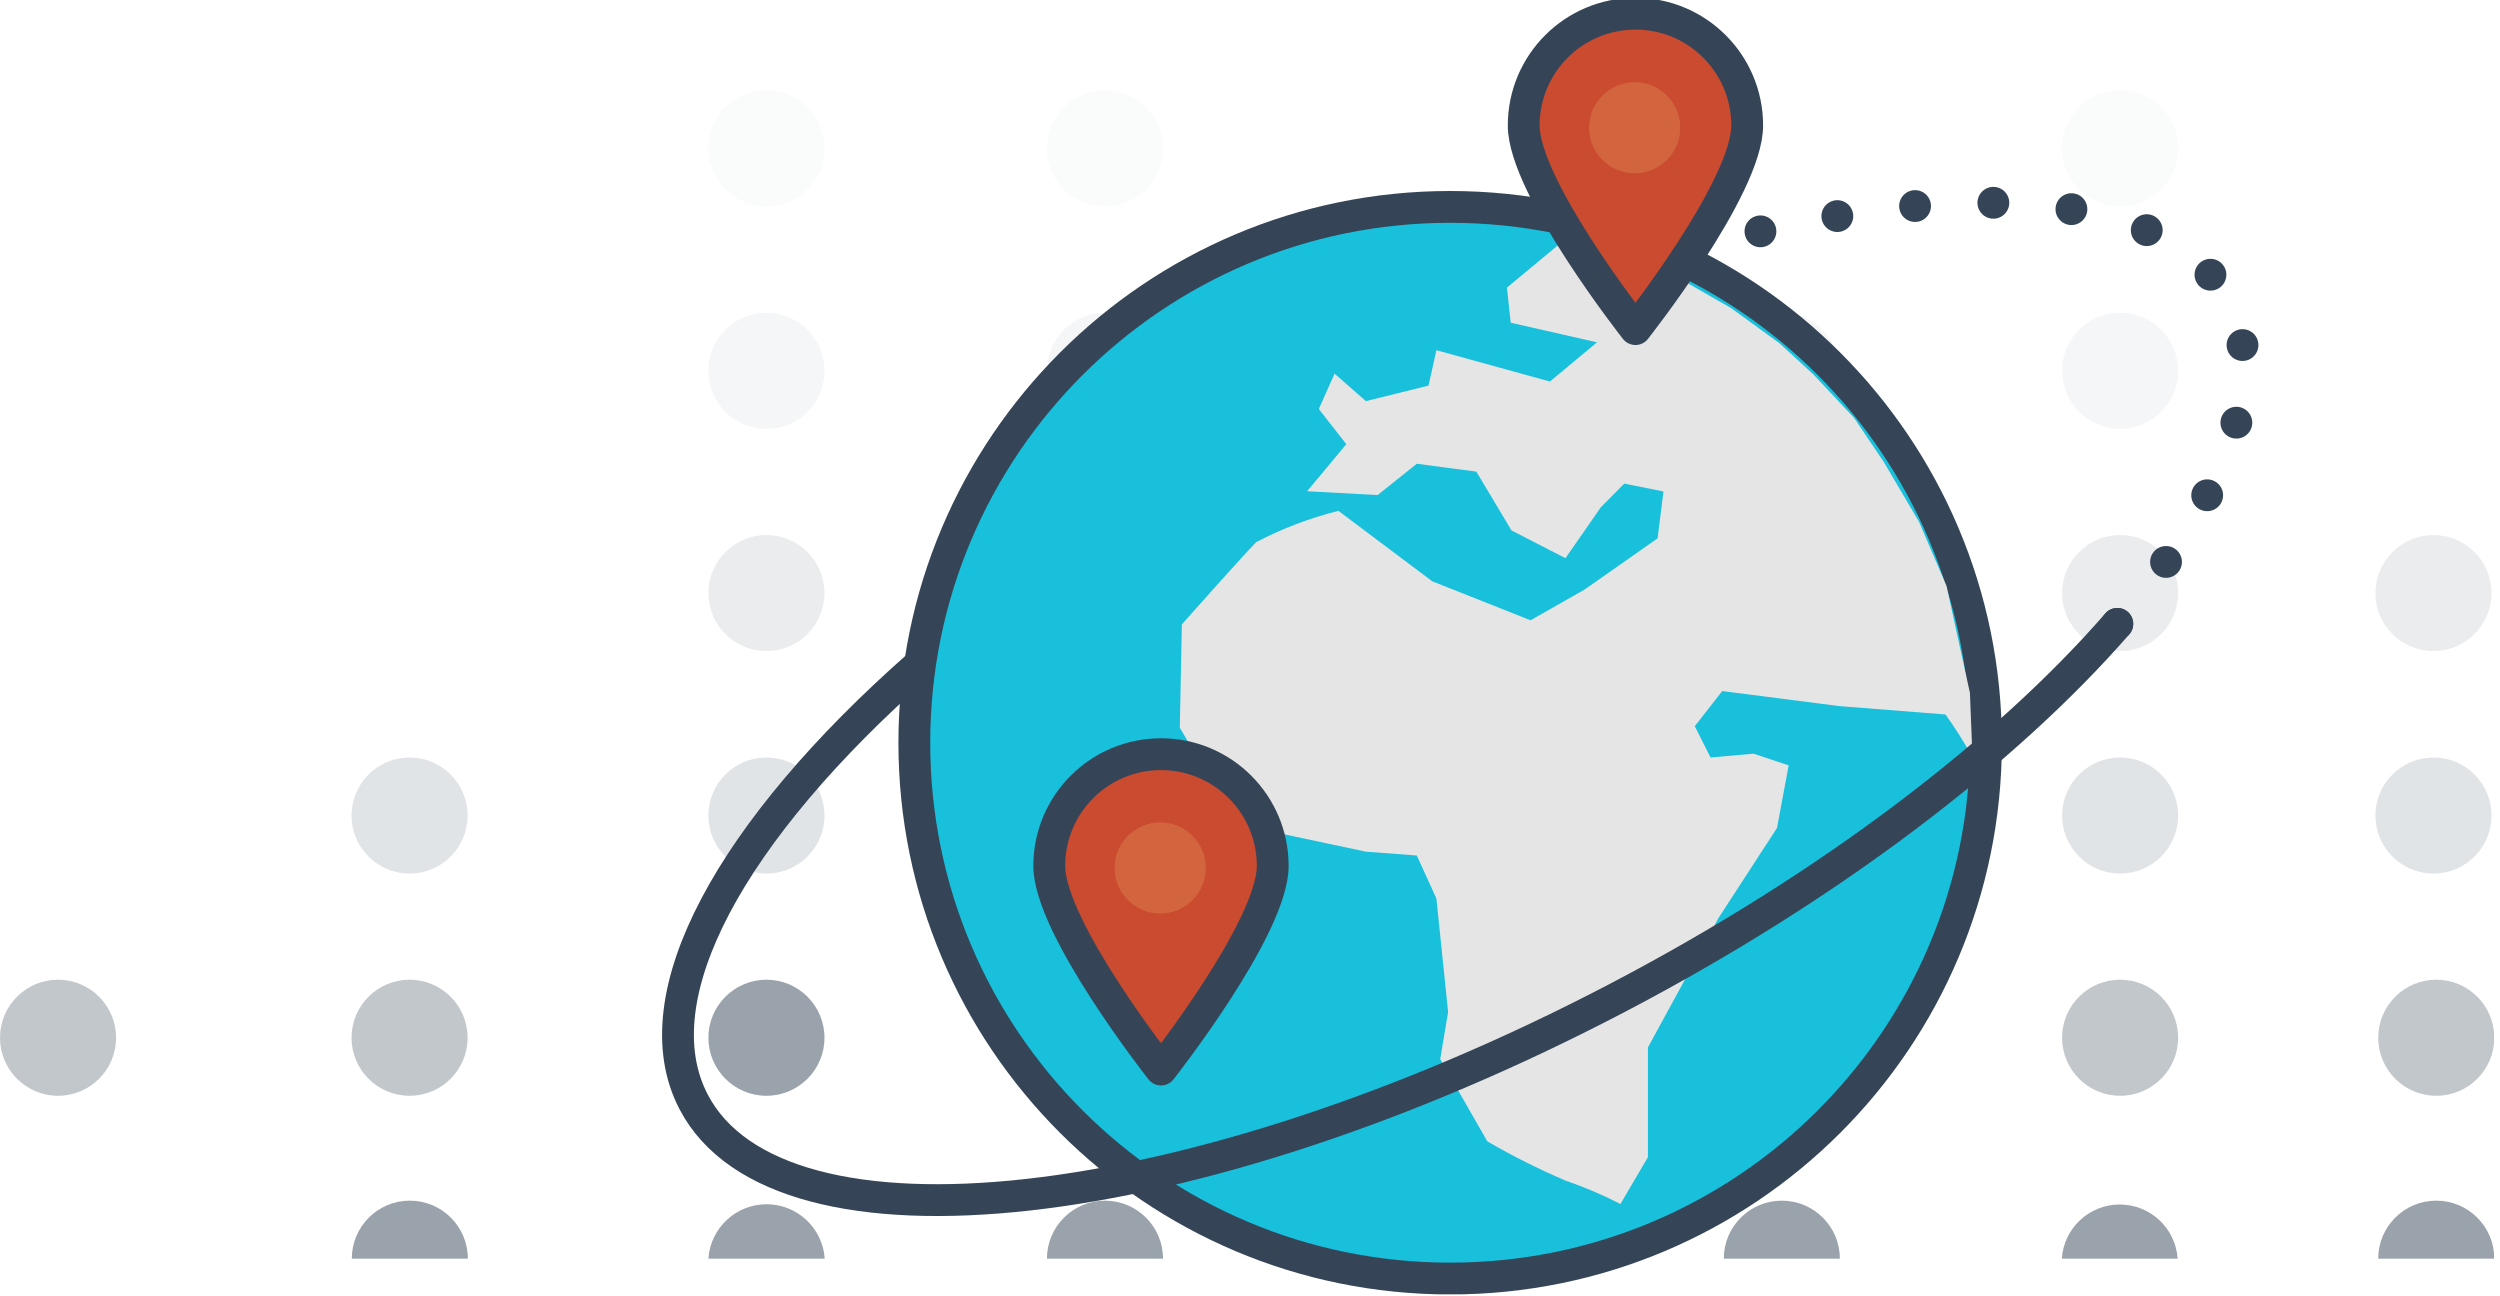
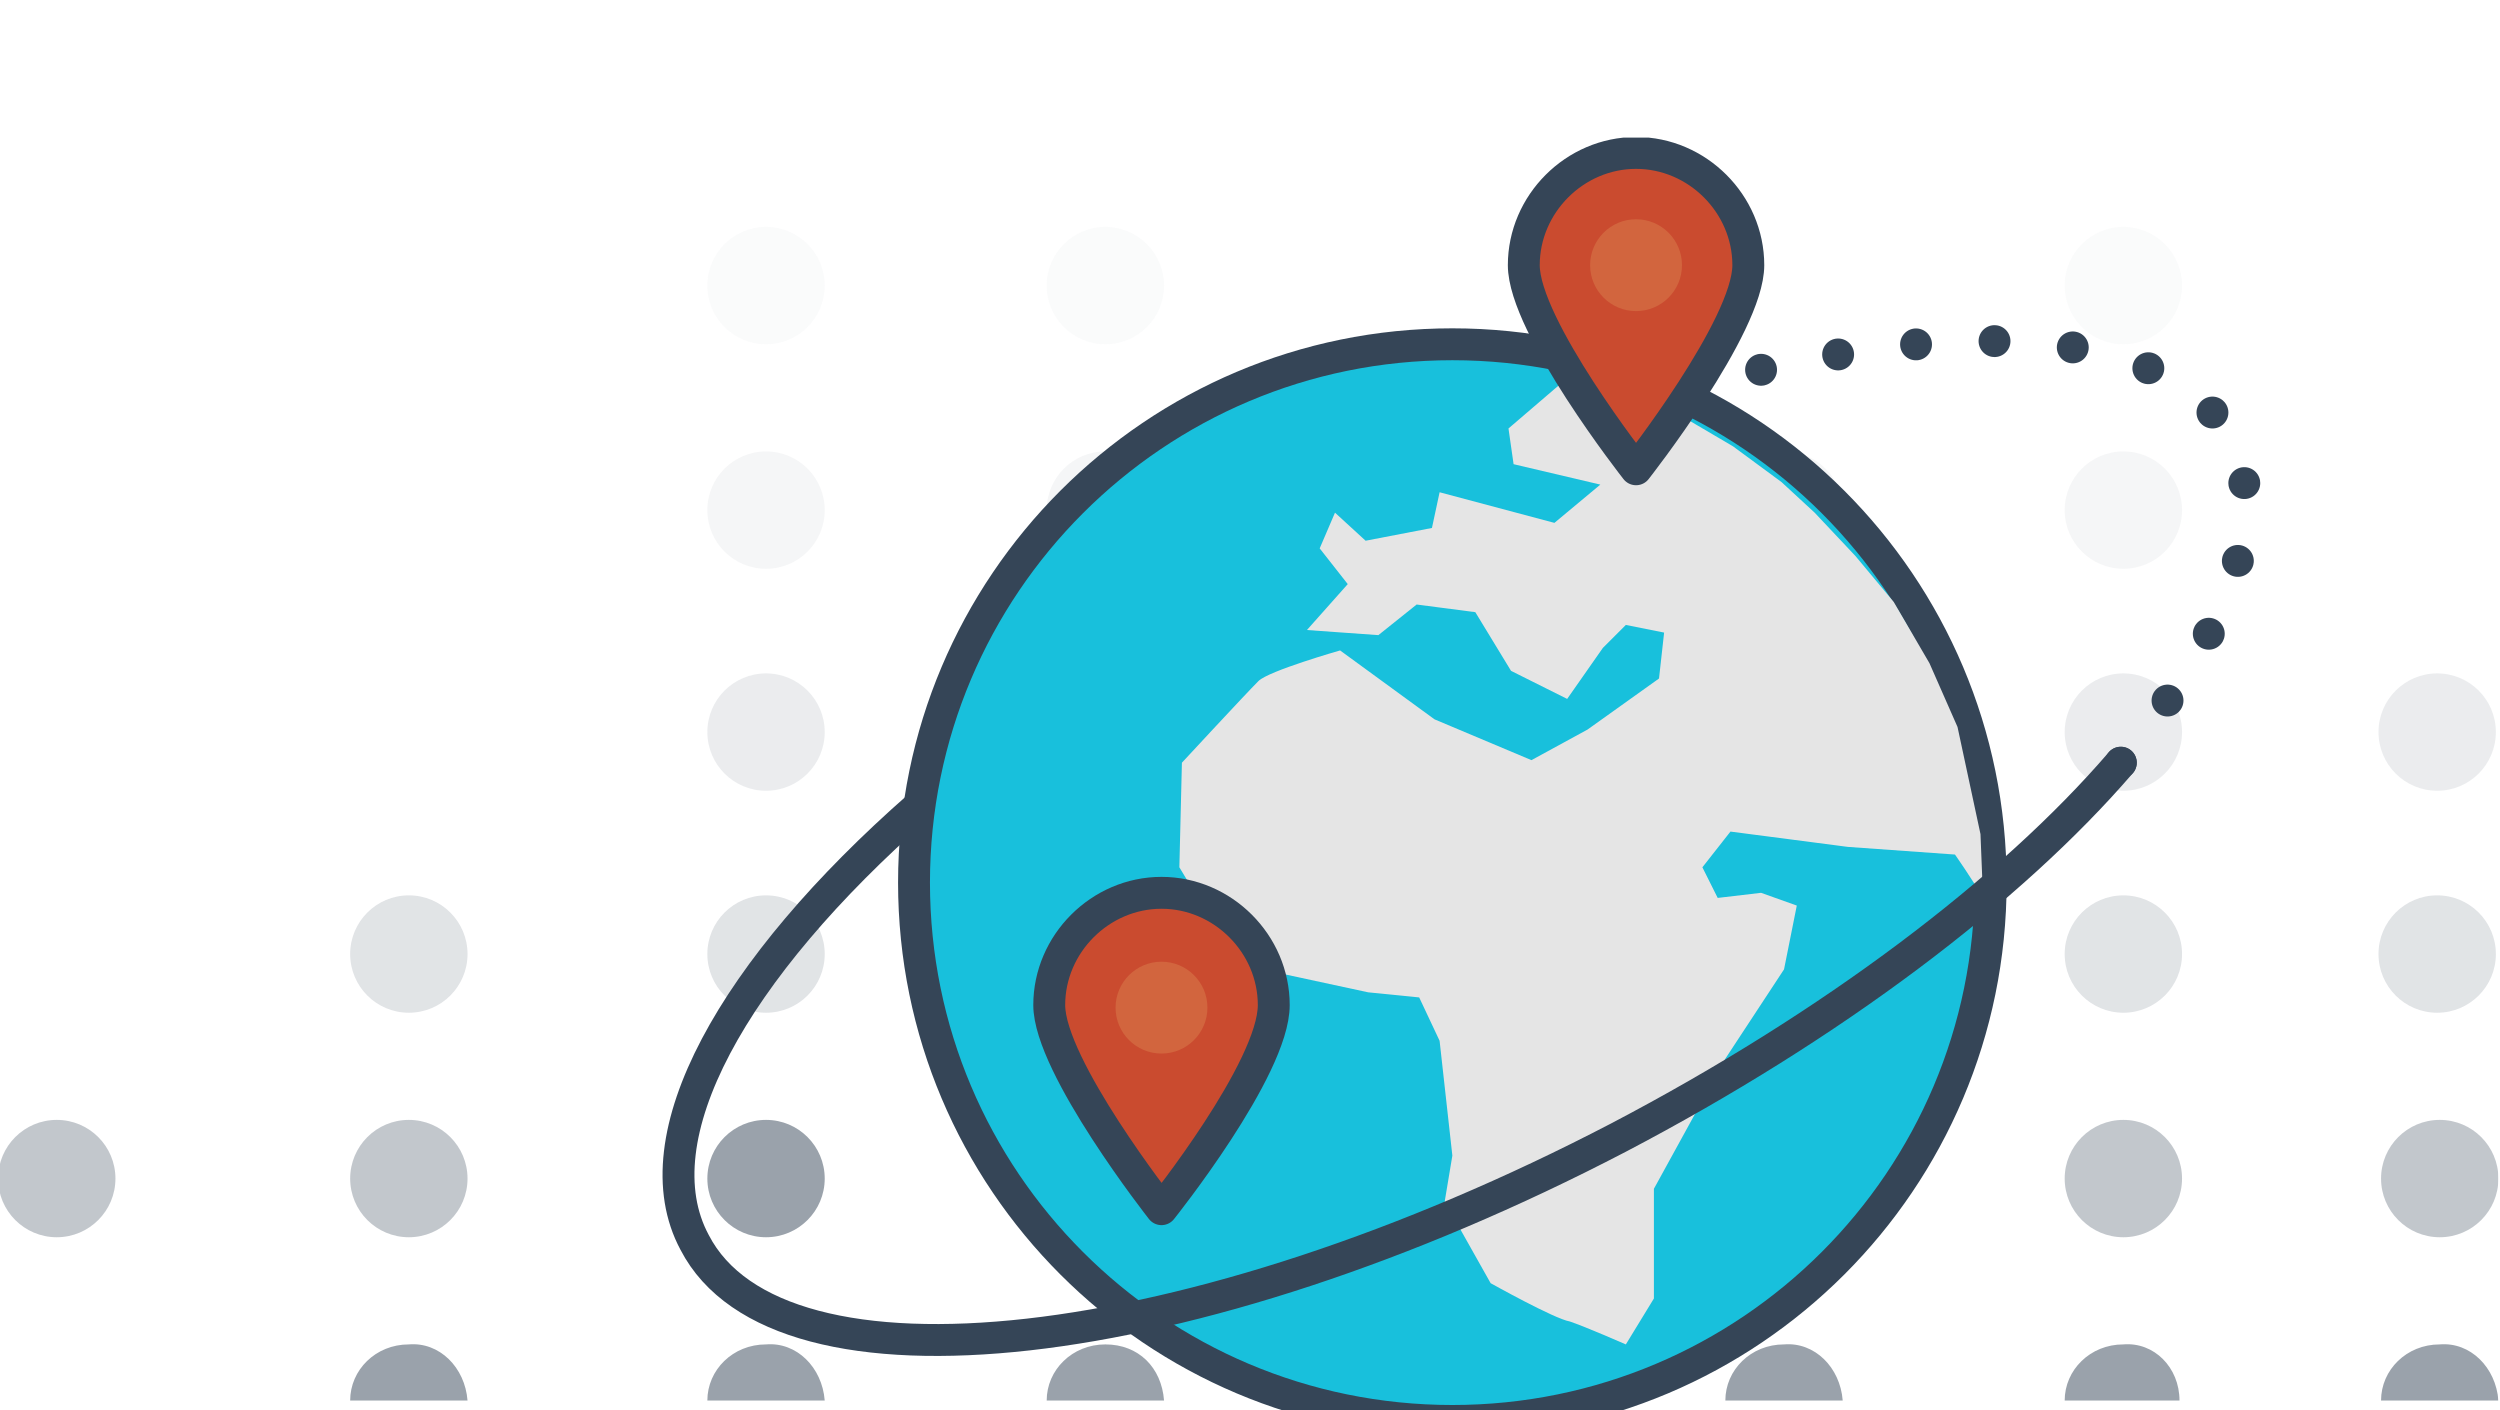
- <svg xmlns="http://www.w3.org/2000/svg" xmlns:xlink="http://www.w3.org/1999/xlink" id="Layer_1" data-name="Layer 1" viewBox="0 0 110 57.01">
-   <defs>
-     <style>.cls-1{opacity:0.5;}.cls-2,.cls-3,.cls-4,.cls-5,.cls-6,.cls-7{fill:#354557;}.cls-3{opacity:0.3;}.cls-4{opacity:0.2;}.cls-5{opacity:0.1;}.cls-6{opacity:0.05;}.cls-7{opacity:0.6;}.cls-8{fill:#18c0dc;stroke-miterlimit:10;}.cls-10,.cls-12,.cls-13,.cls-8{stroke:#354557;stroke-width:1.25px;}.cls-9{fill:#e5e5e5;}.cls-10{fill:#ca4b2f;}.cls-10,.cls-12,.cls-13{stroke-linecap:round;stroke-linejoin:round;}.cls-11{fill:#d2653e;}.cls-12,.cls-13{fill:none;}.cls-13{stroke-dasharray:0 3.08;}</style>
-     <symbol id="Expanding_around_the_globe" data-name="Expanding around the globe" viewBox="0 0 97.99 50.92">
-       <g class="cls-1">
-         <path class="cls-2" d="M32.4,49.52H27.83a2.29,2.29,0,0,1,4.57,0Z" />
-         <circle class="cls-2" cx="30.11" cy="40.84" r="2.28" />
-         <circle class="cls-3" cx="30.11" cy="32.11" r="2.28" />
-         <circle class="cls-4" cx="30.11" cy="23.37" r="2.28" />
-         <circle class="cls-5" cx="30.11" cy="14.64" r="2.28" />
-         <circle class="cls-6" cx="30.11" cy="5.9" r="2.28" />
-         <path class="cls-2" d="M18.38,49.52H13.82a2.28,2.28,0,0,1,4.56,0Z" />
-         <circle class="cls-7" cx="16.09" cy="40.84" r="2.28" />
-         <circle class="cls-7" cx="2.28" cy="40.84" r="2.28" />
-         <circle class="cls-3" cx="16.09" cy="32.11" r="2.28" />
-         <path class="cls-2" d="M45.69,49.52H41.13a2.28,2.28,0,0,1,4.56,0Z" />
-         <circle class="cls-2" cx="43.41" cy="40.84" r="2.28" />
-         <circle class="cls-3" cx="43.41" cy="32.11" r="2.28" />
-         <circle class="cls-4" cx="43.41" cy="23.37" r="2.28" />
-         <circle class="cls-5" cx="43.41" cy="14.64" r="2.28" />
-         <circle class="cls-6" cx="43.41" cy="5.9" r="2.28" />
-         <path class="cls-2" d="M59,49.52H54.42a2.28,2.28,0,0,1,4.56,0Z" />
-         <circle class="cls-2" cx="56.7" cy="40.84" r="2.28" />
-         <circle class="cls-3" cx="56.7" cy="32.11" r="2.28" />
-         <circle class="cls-4" cx="56.7" cy="23.37" r="2.28" />
-         <path class="cls-2" d="M72.28,49.52H67.72a2.28,2.28,0,0,1,4.56,0Z" />
-         <circle class="cls-2" cx="69.99" cy="40.84" r="2.28" />
-         <circle class="cls-3" cx="69.99" cy="32.11" r="2.28" />
-         <circle class="cls-4" cx="69.99" cy="23.37" r="2.28" />
-         <circle class="cls-5" cx="69.99" cy="14.64" r="2.28" />
-         <path class="cls-2" d="M85.56,49.52H81a2.28,2.28,0,0,1,4.55,0Z" />
-         <circle class="cls-7" cx="83.29" cy="40.84" r="2.28" />
-         <path class="cls-2" d="M98,49.52H93.43a2.28,2.28,0,0,1,4.56,0Z" />
-         <circle class="cls-7" cx="95.71" cy="40.84" r="2.28" />
-         <circle class="cls-3" cx="83.29" cy="32.11" r="2.28" />
-         <circle class="cls-4" cx="83.29" cy="23.37" r="2.28" />
-         <circle class="cls-3" cx="95.6" cy="32.11" r="2.28" />
-         <circle class="cls-4" cx="95.6" cy="23.37" r="2.28" />
-         <circle class="cls-5" cx="83.29" cy="14.64" r="2.28" />
-         <circle class="cls-6" cx="83.29" cy="5.9" r="2.28" />
+ <svg xmlns="http://www.w3.org/2000/svg" xmlns:xlink="http://www.w3.org/1999/xlink" version="1.1" id="Layer_1" x="0px" y="0px" viewBox="0 0 110 62" style="enable-background:new 0 0 110 62;" xml:space="preserve">
+   <style type="text/css">
+ 	.st0{opacity:0.5;}
+ 	.st1{fill:#354557;}
+ 	.st2{opacity:0.3;fill:#354557;}
+ 	.st3{opacity:0.2;fill:#354557;}
+ 	.st4{opacity:0.1;fill:#354557;}
+ 	.st5{opacity:5.000000e-02;fill:#354557;}
+ 	.st6{opacity:0.6;fill:#354557;}
+ 	.st7{fill:#18C0DC;stroke:#354557;stroke-width:1.25;stroke-miterlimit:10;}
+ 	.st8{fill:#E5E5E5;}
+ 	.st9{fill:#CA4B2F;stroke:#354557;stroke-width:1.25;stroke-linecap:round;stroke-linejoin:round;stroke-miterlimit:10;}
+ 	.st10{fill:#D2653E;}
+ 	.st11{fill:none;stroke:#354557;stroke-width:1.25;stroke-linecap:round;stroke-linejoin:round;stroke-miterlimit:10;}
+ 	.st12{fill:none;stroke:#354557;stroke-width:1.25;stroke-linecap:round;stroke-linejoin:round;}
+ 	.st13{fill:none;stroke:#354557;stroke-width:1.25;stroke-linecap:round;stroke-linejoin:round;stroke-dasharray:0,3.08;}
+ </style>
+   <symbol id="Expanding_around_the_globe" viewBox="-46.7 -25.5 98 50.9">
+     <g class="st0">
+       <path class="st1" d="M-14.3-24.1h-4.6c0,1.2,1,2.2,2.3,2.2C-15.4-21.8-14.4-22.8-14.3-24.1z" />
+       <circle class="st1" cx="-16.6" cy="-15.4" r="2.3" />
+       <circle class="st2" cx="-16.6" cy="-6.6" r="2.3" />
+       <circle class="st3" cx="-16.6" cy="2.1" r="2.3" />
+       <circle class="st4" cx="-16.6" cy="10.8" r="2.3" />
+       <circle class="st5" cx="-16.6" cy="19.6" r="2.3" />
+       <path class="st1" d="M-28.3-24.1h-4.6c0,1.2,1,2.2,2.3,2.2C-29.4-21.8-28.4-22.8-28.3-24.1z" />
+       <circle class="st6" cx="-30.6" cy="-15.4" r="2.3" />
+       <circle class="st6" cx="-44.4" cy="-15.4" r="2.3" />
+       <circle class="st2" cx="-30.6" cy="-6.6" r="2.3" />
+       <path class="st1" d="M-1-24.1h-4.6c0,1.2,1,2.2,2.3,2.2S-1.1-22.8-1-24.1z" />
+       <circle class="st1" cx="-3.3" cy="-15.4" r="2.3" />
+       <circle class="st2" cx="-3.3" cy="-6.6" r="2.3" />
+       <circle class="st3" cx="-3.3" cy="2.1" r="2.3" />
+       <circle class="st4" cx="-3.3" cy="10.8" r="2.3" />
+       <circle class="st5" cx="-3.3" cy="19.6" r="2.3" />
+       <path class="st1" d="M12.3-24.1H7.7c0,1.2,1,2.2,2.3,2.2C11.2-21.8,12.2-22.8,12.3-24.1z" />
+       <circle class="st1" cx="10" cy="-15.4" r="2.3" />
+       <circle class="st2" cx="10" cy="-6.6" r="2.3" />
+       <circle class="st3" cx="10" cy="2.1" r="2.3" />
+       <path class="st1" d="M25.6-24.1H21c0,1.2,1,2.2,2.3,2.2C24.5-21.8,25.5-22.8,25.6-24.1z" />
+       <circle class="st1" cx="23.3" cy="-15.4" r="2.3" />
+       <circle class="st2" cx="23.3" cy="-6.6" r="2.3" />
+       <circle class="st3" cx="23.3" cy="2.1" r="2.3" />
+       <circle class="st4" cx="23.3" cy="10.8" r="2.3" />
+       <path class="st1" d="M38.8-24.1h-4.5c0,1.2,1,2.2,2.3,2.2C37.8-21.8,38.8-22.8,38.8-24.1z" />
+       <circle class="st6" cx="36.6" cy="-15.4" r="2.3" />
+       <path class="st1" d="M51.3-24.1h-4.6c0,1.2,1,2.2,2.3,2.2C50.2-21.8,51.2-22.8,51.3-24.1z" />
+       <circle class="st6" cx="49" cy="-15.4" r="2.3" />
+       <circle class="st2" cx="36.6" cy="-6.6" r="2.3" />
+       <circle class="st3" cx="36.6" cy="2.1" r="2.3" />
+       <circle class="st2" cx="48.9" cy="-6.6" r="2.3" />
+       <circle class="st3" cx="48.9" cy="2.1" r="2.3" />
+       <circle class="st4" cx="36.6" cy="10.8" r="2.3" />
+       <circle class="st5" cx="36.6" cy="19.6" r="2.3" />
+     </g>
+     <g>
+       <g>
+         <circle class="st7" cx="10.3" cy="-3.8" r="21.1" />
+         <g>
+           <path class="st8" d="M14.6,15.8l-2.1-1.8l0.2-1.4l3.4-0.8l-1.8-1.5l-4.5,1.2l-0.3-1.4L6.9,9.6l-1.2,1.1L5.1,9.3l1.1-1.4L5.4,7      L4.6,6.1l2.8-0.2l1.5,1.2l2.3-0.3l1.4-2.3l2.2-1.1l1.4,2l0.9,0.9l1.5-0.3l-0.2-1.8l-2.8-2L13.4,1L9.6,2.6L5.9,5.3      c0,0-2.8-0.8-3.2-1.2C2.2,3.6-0.3,0.9-0.3,0.9l-0.1-4.1L1.9-7l5.1-1.1l2-0.2l0.8-1.7l0.5-4.5l-0.3-1.8l1.8-3.2      c0,0,2.5-1.4,3.1-1.5c0.6-0.2,2.2-0.9,2.2-0.9l1.1,1.8v4.3l2.8,5.1l2.3,3.5l0.5,2.5l-1.4,0.5l-1.7-0.2l-0.6,1.2l1.1,1.4l4.6-0.6      l4.2-0.3c0,0,0.7-1,1.1-1.7l-0.1,2.5l-0.9,4.2l-1.1,2.5l-1.4,2.4L26.1,9l-1.6,1.7l-1.3,1.2l-1.9,1.4l-1.7,1l-1.9,0.9l-1.7,0.6      L15,16L14.8,16L14.6,15.8z" />
+         </g>
      </g>
-       <circle class="cls-8" cx="56.97" cy="29.25" r="21.05" />
-       <path class="cls-9" d="M61.31,9.62,59.2,11.37l.15,1.38,3.39.77-1.85,1.54-4.46-1.23-.31,1.39-2.46.61-1.23-1.08-.62,1.39,1.08,1.38-.77.93-.77.92,2.77.15,1.54-1.23L58,18.6l1.38,2.31L61.5,22l1.39-2,.92-.93,1.54.31-.23,1.84-2.85,2-2.14,1.22-3.86-1.53-3.69-2.77a14.76,14.76,0,0,0-3.23,1.23c-.46.46-2.92,3.23-2.92,3.23l-.08,4.06,2.23,3.79,5.08,1.08,2,.15.77,1.69.46,4.46-.31,1.85,1.85,3.23a27.72,27.72,0,0,0,3.07,1.54,16.82,16.82,0,0,1,2.16.92l1.08-1.84V41.22l2.77-5.08,2.3-3.54.46-2.46-1.38-.46-1.69.15-.62-1.23,1.08-1.38,4.59.59,4.18.33a16.56,16.56,0,0,1,1.06,1.68l-.1-2.53-.92-4.2-1.08-2.52L74,18.21l-1.16-1.72-1.6-1.71L69.9,13.55,68,12.17l-1.66-.95-1.93-.89-1.75-.62-.95-.27-.19.06Z" />
-       <path class="cls-10" d="M50,34.09a4.39,4.39,0,0,0-8.78,0c0,2.43,4.39,8,4.39,8S50,36.52,50,34.09Z" />
-       <circle class="cls-11" cx="45.58" cy="34.17" r="1.79" />
-       <path class="cls-12" d="M83.18,24.58c-4.35,5-11.27,10.32-19.69,14.72C46.84,48,30.61,49.8,27.25,43.36c-2.16-4.14,1.51-10.69,8.83-17.14" />
-       <line class="cls-12" x1="66.18" y1="9.93" x2="66.18" y2="9.93" />
-       <path class="cls-13" d="M69.16,9.16c9.14-2.1,16.28-1.3,18.39,2.74,1.52,2.92.14,7-3.39,11.5" />
-       <line class="cls-12" x1="83.18" y1="24.58" x2="83.18" y2="24.58" />
-       <path class="cls-10" d="M68.64,5a4.39,4.39,0,1,0-8.78,0c0,2.43,4.39,8,4.39,8S68.64,7.44,68.64,5Z" />
-       <circle class="cls-11" cx="64.22" cy="5.09" r="1.79" />
-     </symbol>
-   </defs>
-   <use id="Expanding_around_the_globe-3" data-name="Expanding around the globe" width="97.99" height="50.92" transform="translate(0 -0.08) scale(1.12)" xlink:href="#Expanding_around_the_globe" />
+       <g>
+         <path class="st9" d="M3.3-8.6c0,2.4-2,4.4-4.4,4.4s-4.4-2-4.4-4.4s4.4-8,4.4-8S3.3-11.1,3.3-8.6z" />
+         <circle class="st10" cx="-1.1" cy="-8.7" r="1.8" />
+       </g>
+       <path class="st11" d="M36.5,0.9c-4.3-5-11.3-10.3-19.7-14.7c-16.7-8.7-32.9-10.5-36.2-4.1c-2.2,4.1,1.5,10.7,8.8,17.1" />
+       <g>
+         <line class="st12" x1="19.5" y1="15.5" x2="19.5" y2="15.5" />
+         <path class="st13" d="M22.4,16.3c9.1,2.1,16.3,1.3,18.4-2.7c1.5-2.9,0.1-7.1-3.4-11.5" />
+         <line class="st12" x1="36.5" y1="0.9" x2="36.5" y2="0.9" />
+       </g>
+       <g>
+         <path class="st9" d="M21.9,20.4c0,2.4-2,4.4-4.4,4.4s-4.4-2-4.4-4.4s4.4-8,4.4-8S21.9,18,21.9,20.4z" />
+         <circle class="st10" cx="17.5" cy="20.4" r="1.8" />
+       </g>
+     </g>
+   </symbol>
+   <use xlink:href="#Expanding_around_the_globe" width="98" height="50.9" id="XMLID_59_" x="-46.7" y="-25.5" transform="matrix(1.1226 0 0 -1.1226 52.3408 34.569)" style="overflow:visible;" />
</svg>
